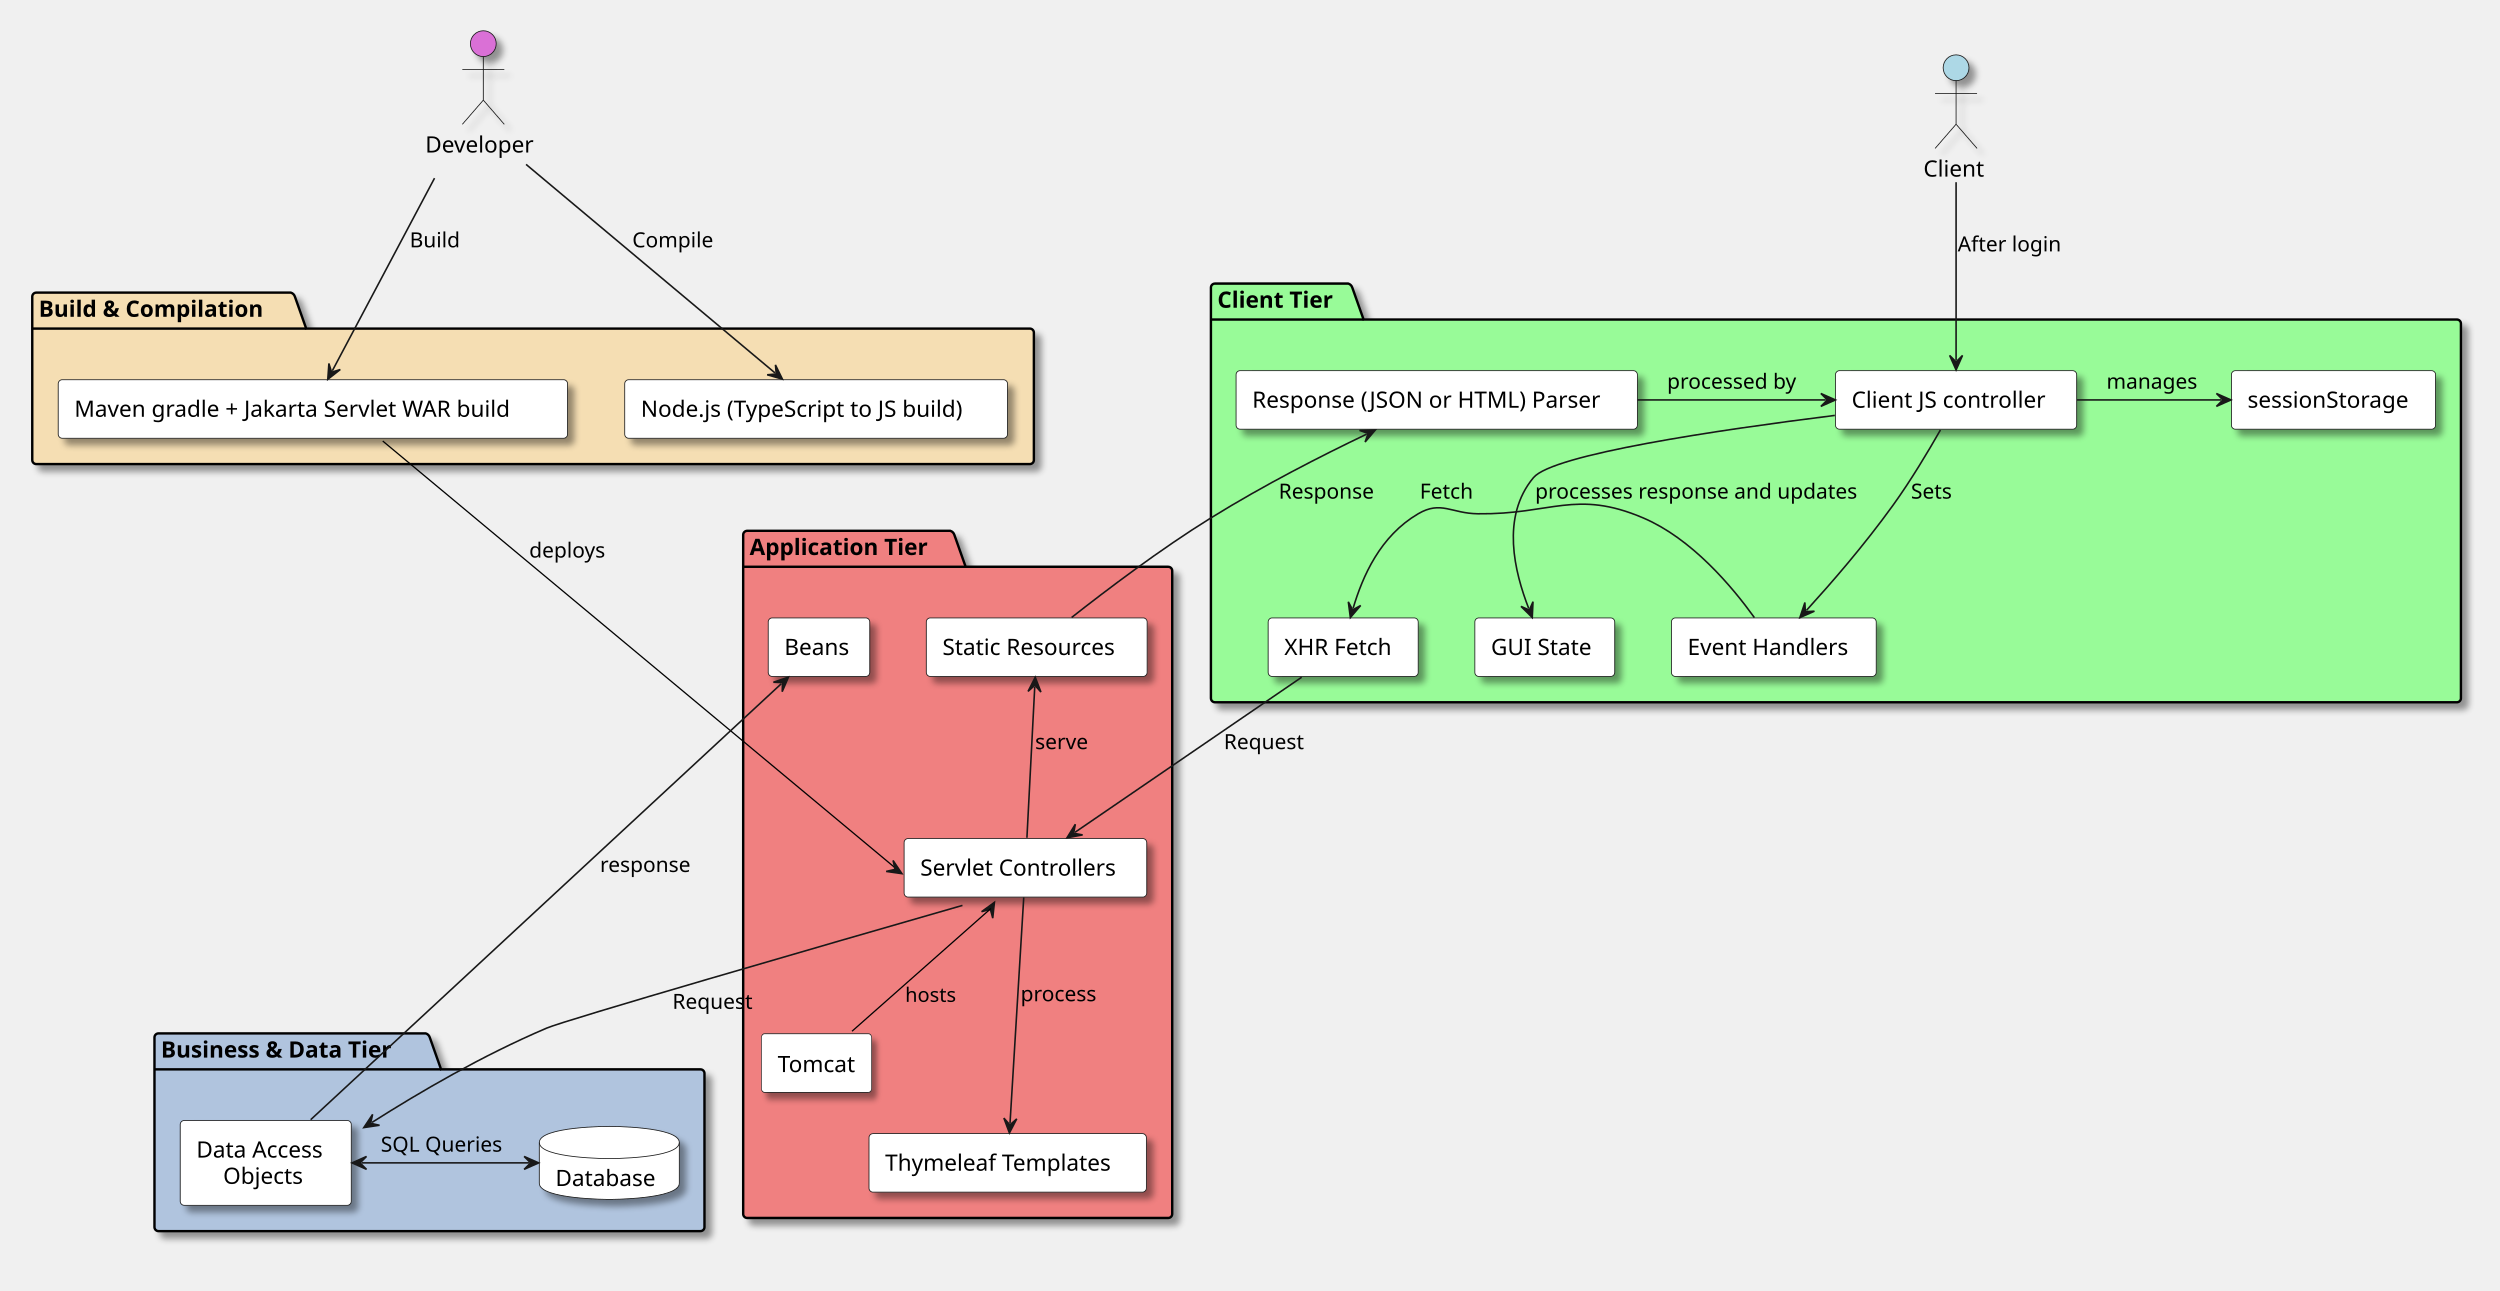
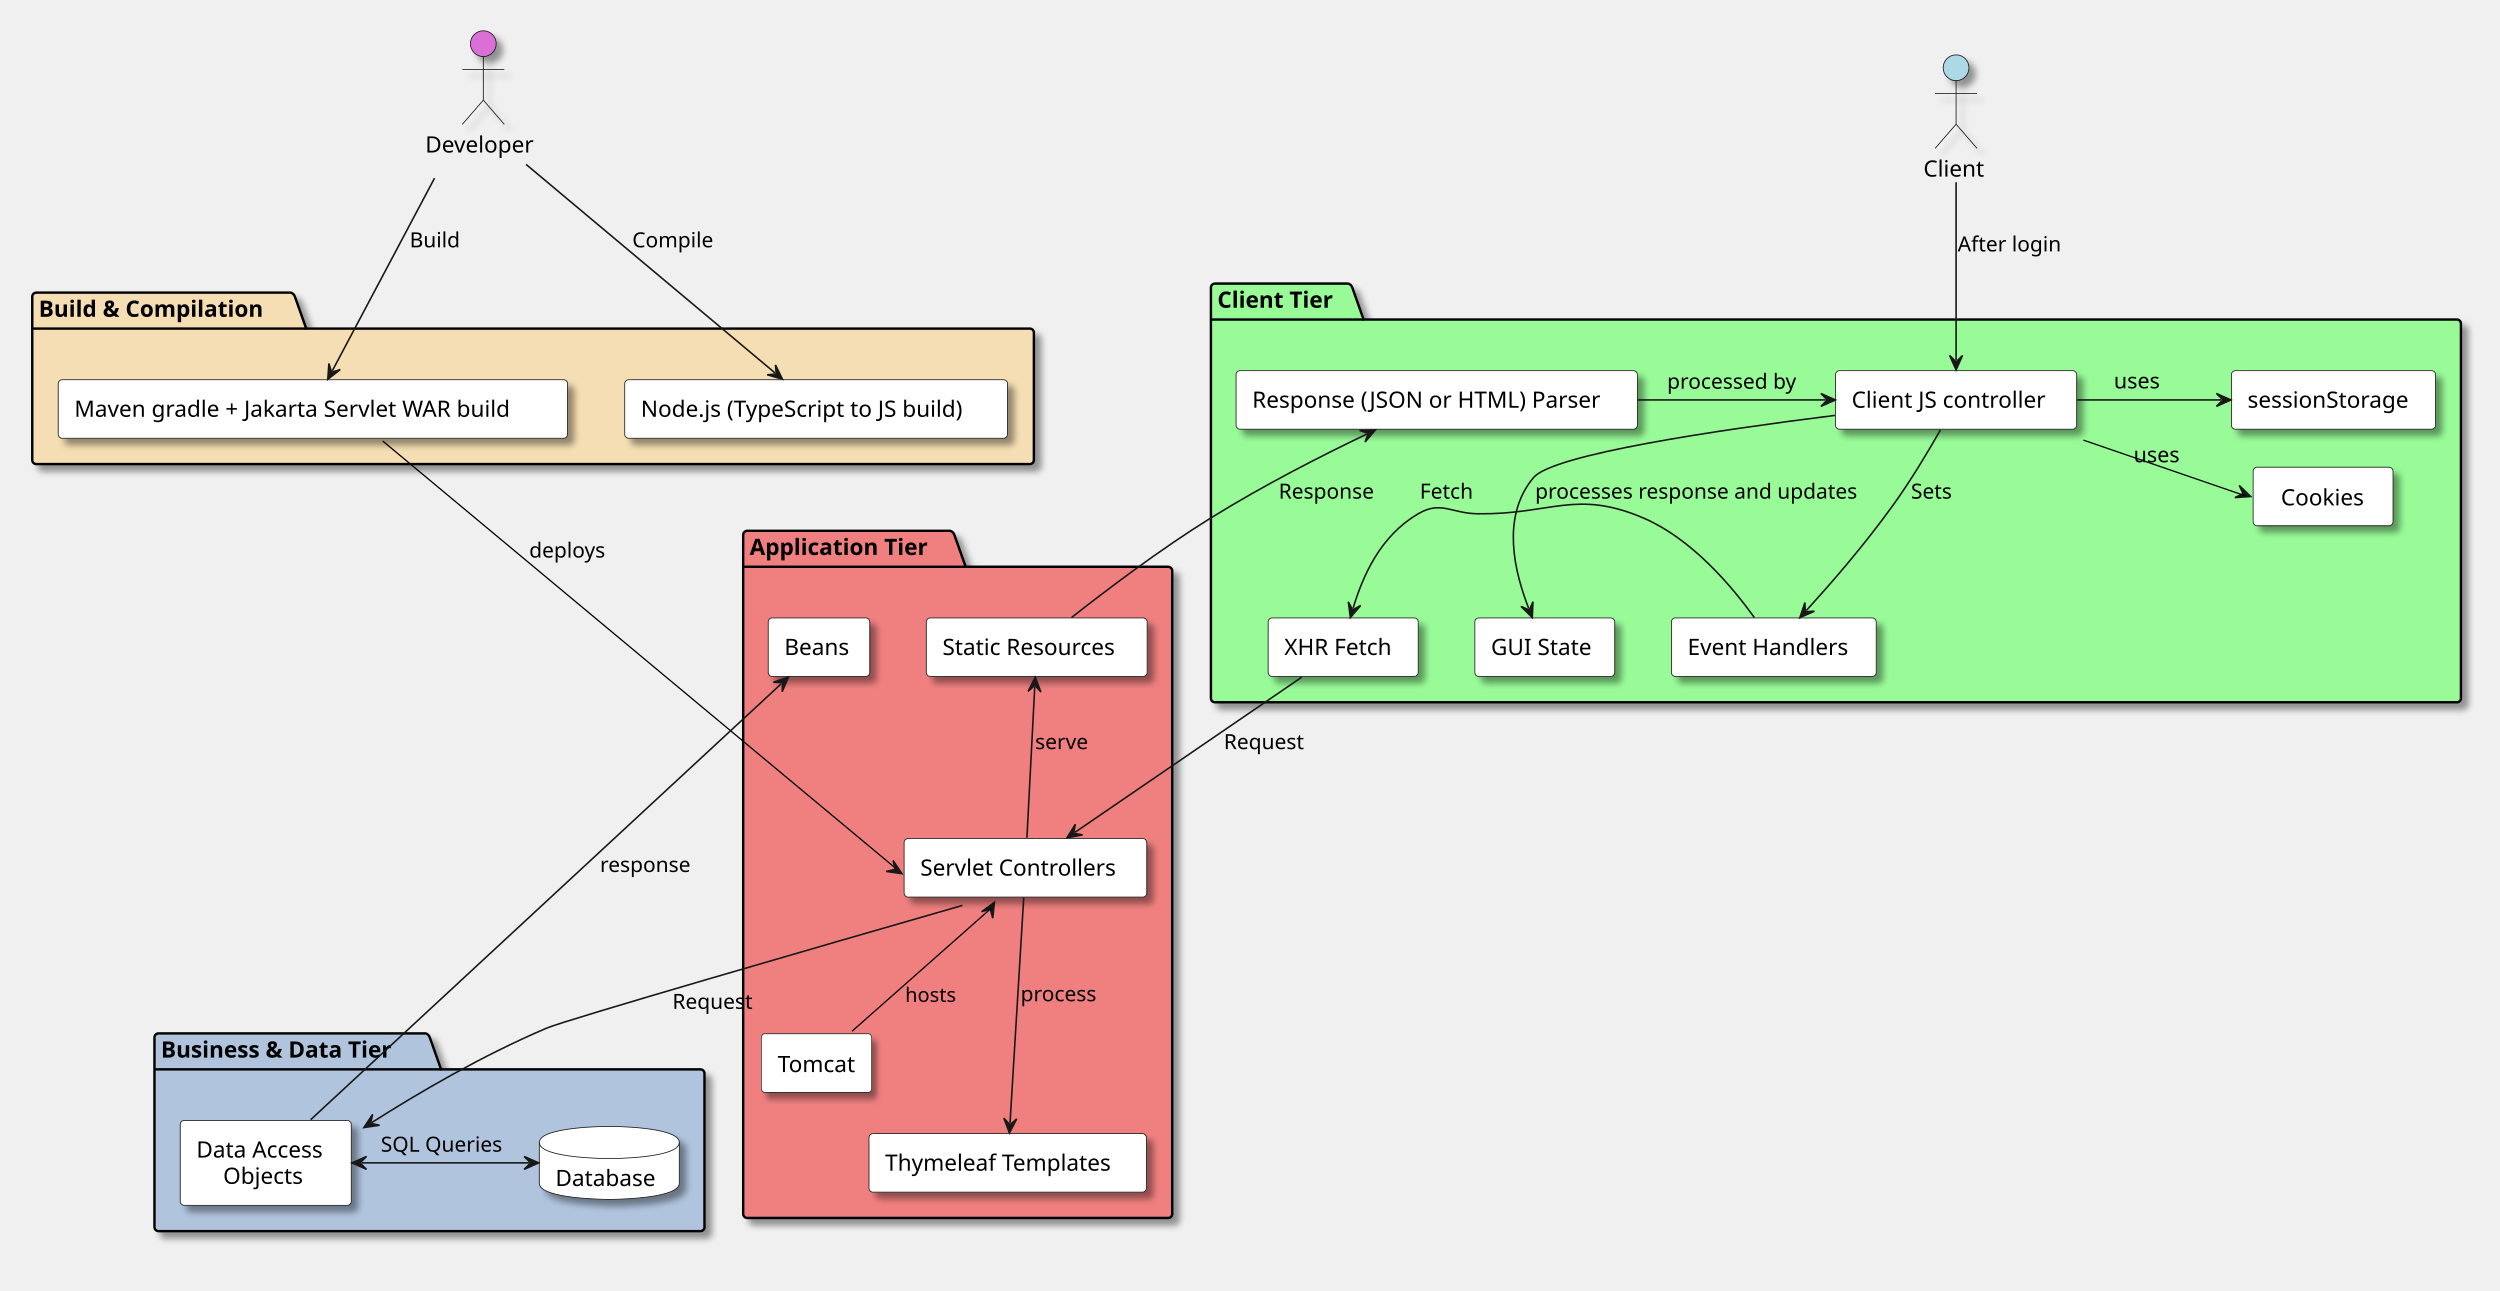
<svg xmlns="http://www.w3.org/2000/svg" contentStyleType="text/css" data-diagram-type="DESCRIPTION" height="800" preserveAspectRatio="none" version="1.1" viewBox="0 0 1550 800" width="1550" zoomAndPan="magnify" id="svg37">
  <defs id="defs1">
    <rect x="592.645" y="598.541" width="25.732" height="14.206" id="rect43" />
    <rect x="599.346" y="590.5" width="25.196" height="37.526" id="rect42" />
    <rect x="597.469" y="606.851" width="17.155" height="17.423" id="rect41" />
    <rect x="589.964" y="597.737" width="28.949" height="15.01" id="rect40" />
    <filter height="1.881" id="f1jt0e7n0j6cx0" width="1.881" x="-0.316" y="-0.316">
      <feGaussianBlur result="blurOut" stdDeviation="2" id="feGaussianBlur1" />
      <feColorMatrix in="blurOut" result="blurOut2" type="matrix" values="0 0 0 0 0 0 0 0 0 0 0 0 0 0 0 0 0 0 .4 0" id="feColorMatrix1" />
      <feOffset dx="4" dy="4" in="blurOut2" result="blurOut3" id="feOffset1" />
      <feBlend in="SourceGraphic" in2="blurOut3" mode="normal" id="feBlend1" />
    </filter>
    <filter height="1.388" id="f1jt0e7n0j6cx0-7" width="1.163" x="-0.058" y="-0.139">
      <feGaussianBlur result="blurOut" stdDeviation="2" id="feGaussianBlur1-0" />
      <feColorMatrix in="blurOut" result="blurOut2" type="matrix" values="0 0 0 0 0 0 0 0 0 0 0 0 0 0 0 0 0 0 .4 0" id="feColorMatrix1-9" />
      <feOffset dx="4" dy="4" in="blurOut2" result="blurOut3" id="feOffset1-3" />
      <feBlend in="SourceGraphic" in2="blurOut3" mode="normal" id="feBlend1-6" />
    </filter>
+     <filter height="1.388" id="f1jt0e7n0j6cx0-3" width="1.163" x="-0.058" y="-0.139">
+       <feGaussianBlur result="blurOut" stdDeviation="2" id="feGaussianBlur1-6" />
+       <feColorMatrix in="blurOut" result="blurOut2" type="matrix" values="0 0 0 0 0 0 0 0 0 0 0 0 0 0 0 0 0 0 .4 0" id="feColorMatrix1-0" />
+       <feOffset dx="4" dy="4" in="blurOut2" result="blurOut3" id="feOffset1-6" />
+       <feBlend in="SourceGraphic" in2="blurOut3" mode="normal" id="feBlend1-2" />
+     </filter>
  </defs>
  <g id="g37" transform="translate(89.77211,28.01484)">
    <g class="cluster" data-entity="Build &amp; Compilation" data-source-line="9" data-uid="ent0004" id="cluster_Build &amp; Compilation" transform="translate(-730.7729,-467.4189)">
      <path d="m 663.5,620.83 h 157.837 a 3.75,3.75 0 0 1 2.5,2.5 l 7,19.797 H 1279.5 a 2.5,2.5 0 0 1 2.5,2.5 V 724.63 a 2.5,2.5 0 0 1 -2.5,2.5 h -616 a 2.5,2.5 0 0 1 -2.5,-2.5 v -101.3 a 2.5,2.5 0 0 1 2.5,-2.5" fill="#f5deb3" filter="url(#f1jt0e7n0j6cx0)" style="stroke:#000000;stroke-width:1.5" id="path1" />
      <line style="stroke:#000000;stroke-width:1.5" x1="661" x2="830.837" y1="643.127" y2="643.127" id="line1" />
      <text fill="#000000" font-family="sans-serif" font-size="14px" font-weight="bold" lengthAdjust="spacing" textLength="156.837" x="665" y="635.825" id="text1">Build &amp; Compilation</text>
    </g>
    <g class="cluster" data-entity="Client Tier" data-source-line="17" data-uid="ent0009" id="cluster_Client Tier">
      <path d="m 663.5,147.8 h 82.648 a 3.75,3.75 0 0 1 2.5,2.5 l 7,19.797 H 1433.5 a 2.5,2.5 0 0 1 2.5,2.5 V 404.89 a 2.5,2.5 0 0 1 -2.5,2.5 h -770 a 2.5,2.5 0 0 1 -2.5,-2.5 V 150.3 a 2.5,2.5 0 0 1 2.5,-2.5" fill="#98fb98" filter="url(#f1jt0e7n0j6cx0)" style="stroke:#000000;stroke-width:1.5" id="path2" />
      <line style="stroke:#000000;stroke-width:1.5" x1="661" x2="755.648" y1="170.097" y2="170.097" id="line2" />
      <text fill="#000000" font-family="sans-serif" font-size="14px" font-weight="bold" lengthAdjust="spacing" textLength="81.648" x="665" y="162.795" id="text2">Client Tier</text>
    </g>
    <g class="cluster" data-entity="Application Tier" data-source-line="33" data-uid="ent0021" id="cluster_Application Tier">
      <path d="m 373.5,301.09 h 125.92 a 3.75,3.75 0 0 1 2.5,2.5 l 7,19.797 H 634.5 a 2.5,2.5 0 0 1 2.5,2.5 V 724.63 a 2.5,2.5 0 0 1 -2.5,2.5 h -261 a 2.5,2.5 0 0 1 -2.5,-2.5 V 303.59 a 2.5,2.5 0 0 1 2.5,-2.5" fill="#f08080" filter="url(#f1jt0e7n0j6cx0)" style="stroke:#000000;stroke-width:1.5" id="path3" />
      <line style="stroke:#000000;stroke-width:1.5" x1="371" x2="508.92" y1="323.387" y2="323.387" id="line3" />
      <text fill="#000000" font-family="sans-serif" font-size="14px" font-weight="bold" lengthAdjust="spacing" textLength="124.92" x="375" y="316.085" id="text3">Application Tier</text>
    </g>
    <polygon fill="#181818" points="583.721,529.936 573.97,528.55 579.476,536.716 578.208,531.203 " style="stroke:#181818;stroke-width:1" id="polygon27-5-0" transform="rotate(87.9308,548.8711,505.5217)" />
    <g class="cluster" data-entity="Business &amp; Data Tier" data-source-line="49" data-uid="ent0036" id="cluster_Business &amp; Data Tier">
      <path d="m 8.5,612.69 h 165.685 a 3.75,3.75 0 0 1 2.5,2.5 l 7,19.797 H 344.5 a 2.5,2.5 0 0 1 2.5,2.5 V 732.78 a 2.5,2.5 0 0 1 -2.5,2.5 H 8.5 A 2.5,2.5 0 0 1 6,732.78 V 615.19 a 2.5,2.5 0 0 1 2.5,-2.5" fill="#b0c4de" filter="url(#f1jt0e7n0j6cx0)" style="stroke:#000000;stroke-width:1.5" id="path4" />
      <line style="stroke:#000000;stroke-width:1.5" x1="6" x2="183.685" y1="634.987" y2="634.987" id="line4" />
      <text fill="#000000" font-family="sans-serif" font-size="14px" font-weight="bold" lengthAdjust="spacing" textLength="164.685" x="10" y="627.685" id="text4">Business &amp; Data Tier</text>
    </g>
    <g class="entity" data-entity="NODE" data-source-line="10" data-uid="ent0005" id="entity_NODE" transform="translate(-730.7729,-467.4189)">
      <rect fill="#ffffff" filter="url(#f1jt0e7n0j6cx0)" height="36.297" rx="2.5" ry="2.5" style="stroke:#181818;stroke-width:0.5" width="237.335" x="1028.33" y="674.83" id="rect4" />
      <text fill="#000000" font-family="sans-serif" font-size="14px" lengthAdjust="spacing" textLength="217.335" x="1038.33" y="697.825" id="text5">Node.js (TypeScript to JS build)</text>
    </g>
    <g class="entity" data-entity="WAR" data-source-line="11" data-uid="ent0006" id="entity_WAR" transform="translate(-730.7729,-467.4189)">
      <rect fill="#ffffff" filter="url(#f1jt0e7n0j6cx0)" height="36.297" rx="2.5" ry="2.5" style="stroke:#181818;stroke-width:0.5" width="315.798" x="677.1" y="674.83" id="rect5" />
      <text fill="#000000" font-family="sans-serif" font-size="14px" lengthAdjust="spacing" textLength="295.798" x="687.1" y="697.825" id="text6">Maven gradle + Jakarta Servlet WAR build</text>
    </g>
    <g class="entity" data-entity="CCT" data-source-line="18" data-uid="ent0010" id="entity_CCT">
      <rect fill="#ffffff" filter="url(#f1jt0e7n0j6cx0)" height="36.297" rx="2.5" ry="2.5" style="stroke:#181818;stroke-width:0.5" width="149.541" x="1048.23" y="201.8" id="rect6" />
      <text fill="#000000" font-family="sans-serif" font-size="14px" lengthAdjust="spacing" textLength="129.541" x="1058.23" y="224.795" id="text7">Client JS controller</text>
    </g>
    <g class="entity" data-entity="EH" data-source-line="19" data-uid="ent0011" id="entity_EH">
      <rect fill="#ffffff" filter="url(#f1jt0e7n0j6cx0)" height="36.297" rx="2.5" ry="2.5" style="stroke:#181818;stroke-width:0.5" width="126.976" x="946.51" y="355.09" id="rect7" />
      <text fill="#000000" font-family="sans-serif" font-size="14px" lengthAdjust="spacing" textLength="106.976" x="956.51" y="378.085" id="text8">Event Handlers</text>
    </g>
    <g class="entity" data-entity="GS" data-source-line="20" data-uid="ent0012" id="entity_GS">
      <rect fill="#ffffff" filter="url(#f1jt0e7n0j6cx0)" height="36.297" rx="2.5" ry="2.5" style="stroke:#181818;stroke-width:0.5" width="86.732" x="824.63" y="355.09" id="rect8" />
      <text fill="#000000" font-family="sans-serif" font-size="14px" lengthAdjust="spacing" textLength="66.732" x="834.63" y="378.085" id="text9">GUI State</text>
    </g>
+     <g class="entity" data-entity="GS" data-source-line="20" data-uid="ent0012" id="entity_GS-8" transform="translate(482.5413,-93.42701)">
+       <rect fill="#ffffff" filter="url(#f1jt0e7n0j6cx0)" height="36.297" rx="2.5" ry="2.5" style="stroke:#181818;stroke-width:0.5;filter:url(#f1jt0e7n0j6cx0-3)" width="86.732" x="824.63" y="355.09" id="rect8-7" />
+       <text fill="#000000" font-family="sans-serif" font-size="14px" lengthAdjust="spacing" textLength="66.732" x="834.63" y="378.085" id="text9-9" transform="translate(7.197681,0.6543346)">Cookies⠀</text>
+     </g>
    <g class="entity" data-entity="SS" data-source-line="21" data-uid="ent0013" id="entity_SS">
      <rect fill="#ffffff" filter="url(#f1jt0e7n0j6cx0)" height="36.297" rx="2.5" ry="2.5" style="stroke:#181818;stroke-width:0.5" width="126.6" x="1293.7" y="201.8" id="rect9" />
      <text fill="#000000" font-family="sans-serif" font-size="14px" lengthAdjust="spacing" textLength="106.6" x="1303.7" y="224.795" id="text10">sessionStorage</text>
    </g>
    <g class="entity" data-entity="XHR" data-source-line="22" data-uid="ent0014" id="entity_XHR">
      <rect fill="#ffffff" filter="url(#f1jt0e7n0j6cx0)" height="36.297" rx="2.5" ry="2.5" style="stroke:#181818;stroke-width:0.5" width="93.022" x="696.49" y="355.09" id="rect10" />
      <text fill="#000000" font-family="sans-serif" font-size="14px" lengthAdjust="spacing" textLength="73.022" x="706.49" y="378.085" id="text11">XHR Fetch</text>
    </g>
    <g class="entity" data-entity="JSONP" data-source-line="23" data-uid="ent0015" id="entity_JSONP">
      <rect fill="#ffffff" filter="url(#f1jt0e7n0j6cx0)" height="36.297" rx="2.5" ry="2.5" style="stroke:#181818;stroke-width:0.5" width="248.819" x="676.59" y="201.8" id="rect11" />
      <text fill="#000000" font-family="sans-serif" font-size="14px" lengthAdjust="spacing" textLength="228.819" x="686.59" y="224.795" id="text12">Response (JSON or HTML) Parser</text>
    </g>
    <g class="entity" data-entity="CT" data-source-line="34" data-uid="ent0022" id="entity_CT">
      <rect fill="#ffffff" filter="url(#f1jt0e7n0j6cx0)" height="36.297" rx="2.5" ry="2.5" style="stroke:#181818;stroke-width:0.5" width="150.45" x="470.77" y="491.89" id="rect12" />
      <text fill="#000000" font-family="sans-serif" font-size="14px" lengthAdjust="spacing" textLength="130.45" x="480.77" y="514.885" id="text13">Servlet Controllers</text>
    </g>
    <g class="entity" data-entity="TT" data-source-line="35" data-uid="ent0023" id="entity_TT">
      <rect fill="#ffffff" filter="url(#f1jt0e7n0j6cx0)" height="36.297" rx="2.5" ry="2.5" style="stroke:#181818;stroke-width:0.5" width="171.977" x="449.01" y="674.83" id="rect13" />
      <text fill="#000000" font-family="sans-serif" font-size="14px" lengthAdjust="spacing" textLength="151.977" x="459.01" y="697.825" id="text14">Thymeleaf Templates</text>
    </g>
    <g class="entity" data-entity="B" data-source-line="36" data-uid="ent0024" id="entity_B">
      <rect fill="#ffffff" filter="url(#f1jt0e7n0j6cx0)" height="36.297" rx="2.5" ry="2.5" style="stroke:#181818;stroke-width:0.5" width="62.964" x="386.52" y="355.09" id="rect14" />
      <text fill="#000000" font-family="sans-serif" font-size="14px" lengthAdjust="spacing" textLength="42.964" x="396.52" y="378.085" id="text15">Beans</text>
    </g>
    <g class="entity" data-entity="STATIC" data-source-line="37" data-uid="ent0025" id="entity_STATIC">
      <rect fill="#ffffff" filter="url(#f1jt0e7n0j6cx0)" height="36.297" rx="2.5" ry="2.5" style="stroke:#181818;stroke-width:0.5" width="136.915" x="484.54" y="355.09" id="rect15" />
      <text fill="#000000" font-family="sans-serif" font-size="14px" lengthAdjust="spacing" textLength="116.915" x="494.54" y="378.085" id="text16">Static Resources</text>
    </g>
    <g class="entity" data-entity="DAO" data-source-line="50" data-uid="ent0037" id="entity_DAO">
      <rect fill="#ffffff" filter="url(#f1jt0e7n0j6cx0)" height="52.594" rx="2.5" ry="2.5" style="stroke:#181818;stroke-width:0.5" width="106.051" x="21.97" y="666.69" id="rect16" />
      <text fill="#000000" font-family="sans-serif" font-size="14px" lengthAdjust="spacing" textLength="86.051" x="31.97" y="689.685" id="text17">Data Access</text>
      <text fill="#000000" font-family="sans-serif" font-size="14px" lengthAdjust="spacing" textLength="52.89" x="48.551" y="705.982" id="text18">Objects</text>
    </g>
    <g class="entity" data-entity="DB" data-source-line="51" data-uid="ent0038" id="entity_DB">
      <path d="m 244.6,680.33 c 0,-10 43.4,-10 43.4,-10 0,0 43.4,0 43.4,10 v 25.297 c 0,10 -43.4,10 -43.4,10 0,0 -43.4,0 -43.4,-10 V 680.33" fill="#ffffff" filter="url(#f1jt0e7n0j6cx0)" style="stroke:#181818;stroke-width:0.5" id="path18" />
      <path d="m 244.6,680.33 c 0,10 43.4,10 43.4,10 0,0 43.4,0 43.4,-10" fill="none" style="stroke:#181818;stroke-width:0.5" id="path19" />
      <text fill="#000000" font-family="sans-serif" font-size="14px" lengthAdjust="spacing" textLength="66.801" x="254.6" y="707.325" id="text19">Database</text>
    </g>
    <g class="entity" data-entity="Dev" data-source-line="5" data-uid="ent0002" id="entity_Dev" transform="translate(-721.1212,-479.8282)">
      <circle cx="931.002" cy="478.89" fill="#da70d6" filter="url(#f1jt0e7n0j6cx0)" style="stroke:#181818;stroke-width:0.5" id="ellipse19" r="8" />
      <path d="m 931.001,486.89 v 27 m -13,-19 h 26 m -13,19 -13,15 m 13,-15 13,15" fill="none" filter="url(#f1jt0e7n0j6cx0)" style="stroke:#181818;stroke-width:0.5" id="path20" />
      <text fill="#000000" font-family="sans-serif" font-size="14px" lengthAdjust="spacing" textLength="72.003" x="895" y="546.385" id="text20">Developer</text>
    </g>
    <g class="entity" data-entity="C" data-source-line="6" data-uid="ent0003" id="entity_C">
      <circle cx="1122.995" cy="14" fill="#add8e6" filter="url(#f1jt0e7n0j6cx0)" style="stroke:#181818;stroke-width:0.5" id="ellipse20" r="8" />
      <path d="m 1122.995,22 v 27 m -13,-19 h 26 m -13,19 -13,15 m 13,-15 13,15" fill="none" filter="url(#f1jt0e7n0j6cx0)" style="stroke:#181818;stroke-width:0.5" id="path21" />
      <text fill="#000000" font-family="sans-serif" font-size="14px" lengthAdjust="spacing" textLength="40.53" x="1102.73" y="81.495" id="text21">Client</text>
    </g>
    <g class="link" data-entity-1="Dev" data-entity-2="NODE" data-source-line="14" data-uid="lnk7" id="link_Dev_NODE" transform="translate(-730.7729,-467.4189)">
      <path d="m 967.15,541.32 c 45.52,38.13 117.6,98.517 154.36,129.307" fill="none" id="Dev-to-NODE" style="stroke:#181818;stroke-width:1" />
      <polygon fill="#181818" points="1122.277,671.269 1116.642,671.768 1126.11,674.48 1121.779,665.635 " style="stroke:#181818;stroke-width:1" id="polygon21" />
      <text fill="#000000" font-family="sans-serif" font-size="13px" lengthAdjust="spacing" textLength="53.168" x="1033" y="592.757" id="text22">Compile</text>
    </g>
    <g class="link" data-entity-1="Dev" data-entity-2="WAR" data-source-line="15" data-uid="lnk8" id="link_Dev_WAR" transform="translate(-730.7729,-467.4189)">
      <path d="m 910.41,549.86 c -20.5,38.62 -48.208,90.85 -63.368,119.42" fill="none" id="Dev-to-WAR" style="stroke:#181818;stroke-width:1" />
      <polygon fill="#181818" points="846.574,670.163 844.915,664.755 844.23,674.58 851.982,668.505 " style="stroke:#181818;stroke-width:1" id="polygon22" />
      <text fill="#000000" font-family="sans-serif" font-size="13px" lengthAdjust="spacing" textLength="32.633" x="895" y="592.757" id="text23">Build</text>
    </g>
    <g class="link" data-entity-1="C" data-entity-2="CCT" data-source-line="27" data-uid="lnk16" id="link_C_CCT">
      <path d="m 1123,84.93 c 0,36.41 0,83.25 0,110.42" fill="none" id="C-to-CCT" style="stroke:#181818;stroke-width:1" />
      <polygon fill="#181818" points="1127,192.35 1123,196.35 1119,192.35 1123,201.35 " style="stroke:#181818;stroke-width:1" id="polygon23" />
      <text fill="#000000" font-family="sans-serif" font-size="13px" lengthAdjust="spacing" textLength="67.71" x="1124" y="127.867" id="text24">After login</text>
    </g>
    <g class="link" data-entity-1="XHR" data-entity-2="EH" data-source-line="28" data-uid="lnk18" id="link_XHR_EH">
      <path d="m 749.159,349.128 c 5.9,-19.86 16.741,-44.788 40.341,-58.598 14.19,-8.3 20.56,-0.2 37,0 45.57,0.57 60.57,-15.29 102.5,2.56 30.03,12.79 55,42.39 68.96,61.82" fill="none" id="XHR-backto-EH" style="stroke:#181818;stroke-width:1" />
      <polygon fill="#181818" points="753.847,347.392 748.874,350.087 746.179,345.113 747.45,354.88 " style="stroke:#181818;stroke-width:1" id="polygon24" />
      <text fill="#000000" font-family="sans-serif" font-size="13px" lengthAdjust="spacing" textLength="35.959" x="790.5" y="281.157" id="text25">Fetch</text>
    </g>
    <g class="link" data-entity-1="CCT" data-entity-2="EH" data-source-line="29" data-uid="lnk19" id="link_CCT_EH">
      <path d="m 1113.29,238.57 c -7.49,13.16 -18.38,31.41 -29.29,46.52 -18.35,25.43 -38.2,48.234 -53.8,65.364" fill="none" id="CCT-to-EH" style="stroke:#181818;stroke-width:1" />
      <polygon fill="#181818" points="1035.177,350.929 1029.527,351.193 1029.262,345.543 1026.16,354.89 " style="stroke:#181818;stroke-width:1" id="polygon25" />
      <text fill="#000000" font-family="sans-serif" font-size="13px" lengthAdjust="spacing" textLength="28.12" x="1095" y="281.157" id="text26">Sets</text>
    </g>
    <g class="link" data-entity-1="CCT" data-entity-2="GS" data-source-line="30" data-uid="lnk20" id="link_CCT_GS">
      <path d="m 1047.82,229.54 c -73.08,9.13 -174.81,24.19 -186.82,38.55 -20.34,24.33 -11.774,58.478 -2.944,81.188" fill="none" id="CCT-to-GS" style="stroke:#181818;stroke-width:1" />
      <polygon fill="#181818" points="860.697,345.032 858.418,350.21 853.24,347.931 860.23,354.87 " style="stroke:#181818;stroke-width:1" id="polygon26" />
      <text fill="#000000" font-family="sans-serif" font-size="13px" lengthAdjust="spacing" textLength="213.776" x="862" y="281.157" id="text27">processes response and updates</text>
    </g>
    <g class="link" data-entity-1="CT" data-entity-2="WAR" data-source-line="39" data-uid="lnk27" id="link_CT_WAR" transform="translate(97.20658,-28.95515)">
      <text fill="#000000" font-family="sans-serif" font-size="13px" lengthAdjust="spacing" textLength="50.534" x="683" y="592.757" id="text28" transform="translate(-541.875,-246.1188)">deploys</text>
      <path style="fill:#2e2e2e;stroke:#000000;stroke-width:0.8;stroke-opacity:0.995" d="M 50.327,274.385 368.144,539.117" id="path38" />
      <polygon fill="#181818" points="583.721,529.936 573.97,528.55 579.476,536.716 578.208,531.203 " style="stroke:#181818;stroke-width:1" id="polygon27-5" transform="rotate(180,473.0961,535.5787)" />
    </g>
    <g class="link" data-entity-1="JSONP" data-entity-2="STATIC" data-source-line="42" data-uid="lnk29" id="link_JSONP_STATIC">
      <path d="M 757.57,241.134 C 728.91,254.874 694.37,272.45 661,293.09 c -31.23,19.33 -65.05,44.95 -86.37,61.73" fill="none" id="JSONP-backto-STATIC" style="stroke:#181818;stroke-width:1" />
      <polygon fill="#181818" points="753.135,238.824 758.471,240.702 756.594,246.038 762.98,238.54 " style="stroke:#181818;stroke-width:1" id="polygon28" />
      <text fill="#000000" font-family="sans-serif" font-size="13px" lengthAdjust="spacing" textLength="63.02" x="703" y="281.157" id="text29">Response</text>
    </g>
    <g class="link" data-entity-1="JSONP" data-entity-2="CCT" data-source-line="43" data-uid="lnk30" id="link_JSONP_CCT">
      <path d="m 925.49,219.94 c 41.42,0 80.23,0 116.68,0" fill="none" id="JSONP-to-CCT" style="stroke:#181818;stroke-width:1" />
      <polygon fill="#181818" points="1039.17,215.94 1043.17,219.94 1039.17,223.94 1048.17,219.94 " style="stroke:#181818;stroke-width:1" id="polygon29" />
      <text fill="#000000" font-family="sans-serif" font-size="13px" lengthAdjust="spacing" textLength="86.569" x="943.82" y="213.007" id="text30">processed by</text>
    </g>
    <g class="link" data-entity-1="XHR" data-entity-2="CT" data-source-line="44" data-uid="lnk31" id="link_XHR_CT">
      <path d="M 717.25,391.86 C 679.49,417.7 614.472,462.182 576.712,488.022" fill="none" id="XHR-to-CT" style="stroke:#181818;stroke-width:1" />
      <polygon fill="#181818" points="581.446,489.628 575.886,488.586 576.928,483.026 571.76,491.41 " style="stroke:#181818;stroke-width:1" id="polygon30" />
      <text fill="#000000" font-family="sans-serif" font-size="13px" lengthAdjust="spacing" textLength="53.39" x="669" y="436.457" id="text31">Request</text>
    </g>
    <g class="link" data-entity-1="CCT" data-entity-2="SS" data-source-line="45" data-uid="lnk32" id="link_CCT_SS">
      <path d="m 1198,219.94 c 30.75,0 59.96,0 89.41,0" fill="none" id="CCT-to-SS" style="stroke:#181818;stroke-width:1" />
      <polygon fill="#181818" points="1284.41,215.94 1288.41,219.94 1284.41,223.94 1293.41,219.94 " style="stroke:#181818;stroke-width:1" id="polygon31" />
-       <text fill="#000000" font-family="sans-serif" font-size="13px" lengthAdjust="spacing" textLength="59.858" x="1216.24" y="213.007" id="text32">manages</text>
-     </g>
+       <text fill="#000000" font-family="sans-serif" font-size="13px" lengthAdjust="spacing" textLength="59.858" x="1216.24" y="213.007" id="text32" />
+       <text xml:space="preserve" style="font-size:13.333px;font-family:sans-serif;-inkscape-font-specification:sans-serif;text-align:center;writing-mode:lr-tb;direction:ltr;text-anchor:middle;fill:#000000;fill-opacity:1;stroke:#000000;stroke-width:0;stroke-dasharray:none;stroke-opacity:0.995" x="1259.466" y="258.584" id="text41">
+         <tspan id="tspan41" x="1259.466" y="258.584">uses</tspan>
+       </text>
+     </g>
+     <polygon fill="#181818" points="1284.41,215.94 1288.41,219.94 1284.41,223.94 1293.41,219.94 " style="stroke:#181818;stroke-width:1" id="polygon31-2" transform="rotate(20.01198,1129.874,284.5825)" />
    <g class="link" data-entity-1="CT" data-entity-2="TT" data-source-line="47" data-uid="lnk33" id="link_CT_TT">
      <path d="m 544.95,528.39 c -2.1,34.5 -6.405,105.371 -8.515,140.041" fill="none" id="CT-to-TT" style="stroke:#181818;stroke-width:1" />
      <polygon fill="#181818" points="540.609,665.68 536.374,669.429 532.624,665.194 536.07,674.42 " style="stroke:#181818;stroke-width:1" id="polygon32" />
      <text fill="#000000" font-family="sans-serif" font-size="13px" lengthAdjust="spacing" textLength="50.242" x="543" y="592.757" id="text33">process</text>
    </g>
    <g class="link" data-entity-1="STATIC" data-entity-2="CT" data-source-line="48" data-uid="lnk35" id="link_STATIC_CT">
      <path d="m 551.769,397.852 c -1.34,25.84 -3.509,67.718 -4.849,93.558" fill="none" id="STATIC-backto-CT" style="stroke:#181818;stroke-width:1" />
      <polygon fill="#181818" points="547.619,400.641 551.821,396.853 555.609,401.055 552.08,391.86 " style="stroke:#181818;stroke-width:1" id="polygon33" />
      <text fill="#000000" font-family="sans-serif" font-size="13px" lengthAdjust="spacing" textLength="35.807" x="552" y="436.457" id="text34">serve</text>
    </g>
    <g class="link" data-entity-1="CT" data-entity-2="DAO" data-source-line="54" data-uid="lnk39" id="link_CT_DAO" transform="translate(22.11579,4.739098)">
      <path d="m 484.84,528.59 c -89.2,25.66 -245.75,70.93 -257.84,76.1 -40.3,17.2 -78.292,39.458 -108.252,58.448" fill="none" id="CT-to-DAO" style="stroke:#181818;stroke-width:1" />
      <polygon fill="#181818" points="117.903,663.673 119.14,658.153 113.68,666.35 123.423,664.91 " style="stroke:#181818;stroke-width:1" id="polygon34" />
      <text fill="#000000" font-family="sans-serif" font-size="13px" lengthAdjust="spacing" textLength="53.39" x="305" y="592.757" id="text35">Request</text>
    </g>
    <g class="link" data-entity-1="DAO" data-entity-2="DB" data-source-line="55" data-uid="lnk40" id="link_DAO_DB">
      <path d="m 134.47,692.98 c 35.74,0 70.17,0 103.72,0" fill="none" id="DAO-DB" style="stroke:#181818;stroke-width:1" />
      <polygon fill="#181818" points="137.47,696.98 133.47,692.98 137.47,688.98 128.47,692.98 " style="stroke:#181818;stroke-width:1" id="polygon35" />
      <polygon fill="#181818" points="235.19,688.98 239.19,692.98 235.19,696.98 244.19,692.98 " style="stroke:#181818;stroke-width:1" id="polygon36" />
      <text fill="#000000" font-family="sans-serif" font-size="13px" lengthAdjust="spacing" textLength="80.057" x="146.31" y="686.047" id="text36">SQL Queries</text>
    </g>
    <g class="link" data-entity-1="B" data-entity-2="DAO" data-source-line="56" data-uid="lnk42" id="link_B_DAO">
      <path d="M 394.668,395.857 C 337.438,448.867 170.43,603.58 102.84,666.2" fill="none" id="B-backto-DAO" style="stroke:#181818;stroke-width:1" />
      <polygon fill="#181818" points="389.749,394.961 395.402,395.178 395.185,400.83 399.07,391.78 " style="stroke:#181818;stroke-width:1" id="polygon37" />
      <text fill="#000000" font-family="sans-serif" font-size="13px" lengthAdjust="spacing" textLength="59.332" x="315" y="514.607" id="text37" transform="translate(-32.77876,-1.974624)">response</text>
    </g>
    <g class="entity" data-entity="GS" data-source-line="20" data-uid="ent0012" id="entity_GS-6" transform="translate(-441.3388,257.8427)">
      <rect fill="#ffffff" filter="url(#f1jt0e7n0j6cx0)" height="36.297" rx="2.5" ry="2.5" style="stroke:#181818;stroke-width:0.5;filter:url(#f1jt0e7n0j6cx0-7)" width="86.732" x="824.63" y="355.09" id="rect8-2" transform="matrix(0.7888996,0,0,1.001531,173.0414,-0.5713208)" />
      <text fill="#000000" font-family="sans-serif" font-size="14px" lengthAdjust="spacing" textLength="66.732" x="1033.483" y="378.085" id="text9-6" transform="translate(-136.1044,0.804131)" style="letter-spacing:0px;word-spacing:0px">
        <tspan style="text-align:end;text-anchor:end" id="tspan1" />
      </text>
      <text xml:space="preserve" style="font-size:14px;font-family:sans-serif;-inkscape-font-specification:sans-serif;text-align:start;letter-spacing:0px;word-spacing:0px;writing-mode:lr-tb;direction:ltr;text-anchor:start;fill:#000000;fill-opacity:1;stroke:#000000;stroke-width:0;stroke-dasharray:none;stroke-opacity:0.995" x="833.745" y="378.843" id="text38">
        <tspan id="tspan2" x="833.745" y="378.843" style="font-size:14px;fill:#000000;fill-opacity:1;stroke-width:0;stroke-dasharray:none">Tomcat</tspan>
      </text>
    </g>
    <path style="fill:#000000;fill-opacity:1;stroke:#000000;stroke-width:0;stroke-dasharray:none;stroke-opacity:0.995" d="m 467.491,600.548 49.052,-65.671" id="path39" />
    <path style="fill:#000000;fill-opacity:1;stroke:#000000;stroke-width:0.8;stroke-dasharray:none;stroke-opacity:0.995" d="M 438.479,611.35 524.553,535.267" id="path40" />
    <text xml:space="preserve" style="font-size:14px;font-family:sans-serif;-inkscape-font-specification:sans-serif;text-align:start;letter-spacing:0px;word-spacing:0px;writing-mode:lr-tb;direction:ltr;text-anchor:start;fill:#000000;fill-opacity:1;stroke:#000000;stroke-width:0;stroke-dasharray:none;stroke-opacity:0.995" x="498.852" y="580.98" id="text44">
      <tspan id="tspan44" x="498.852" y="580.98" />
    </text>
    <text xml:space="preserve" style="font-size:12.428px;font-family:sans-serif;-inkscape-font-specification:sans-serif;text-align:start;letter-spacing:0px;word-spacing:0px;writing-mode:lr-tb;direction:ltr;text-anchor:start;white-space:pre;inline-size:33.73;display:inline;fill:#000000;fill-opacity:1;stroke:#000000;stroke-width:0;stroke-dasharray:none;stroke-opacity:0.995" x="469.532" y="589.665" id="text45" transform="translate(1.876306,3.484567)">
-       <tspan x="469.532" y="589.665" id="tspan3">hosts</tspan>
+       <tspan x="469.532" y="589.665" id="tspan4">hosts</tspan>
+     </text>
+     <path style="fill:#2e2e2e;stroke:#000000;stroke-width:0.8;stroke-opacity:0.995" d="m 1201.884,244.843 100.768,34.68" id="path41" />
+     <text xml:space="preserve" style="font-size:13.333px;font-family:sans-serif;-inkscape-font-specification:sans-serif;text-align:center;writing-mode:lr-tb;direction:ltr;text-anchor:middle;fill:none;fill-opacity:1;stroke:#000000;stroke-width:0;stroke-dasharray:none;stroke-opacity:0.995" x="1227.404" y="207.546" id="text42">
+       <tspan id="tspan42" x="1227.404" y="207.546" />
+     </text>
+     <text xml:space="preserve" style="font-size:13.333px;font-family:sans-serif;-inkscape-font-specification:sans-serif;text-align:center;writing-mode:lr-tb;direction:ltr;text-anchor:middle;fill:none;fill-opacity:1;stroke:#000000;stroke-width:0;stroke-dasharray:none;stroke-opacity:0.995" x="1243.762" y="212.78" id="text43">
+       <tspan id="tspan43" x="1243.762" y="212.78" style="fill:#000000;fill-opacity:1">uses</tspan>
    </text>
  </g>
</svg>
